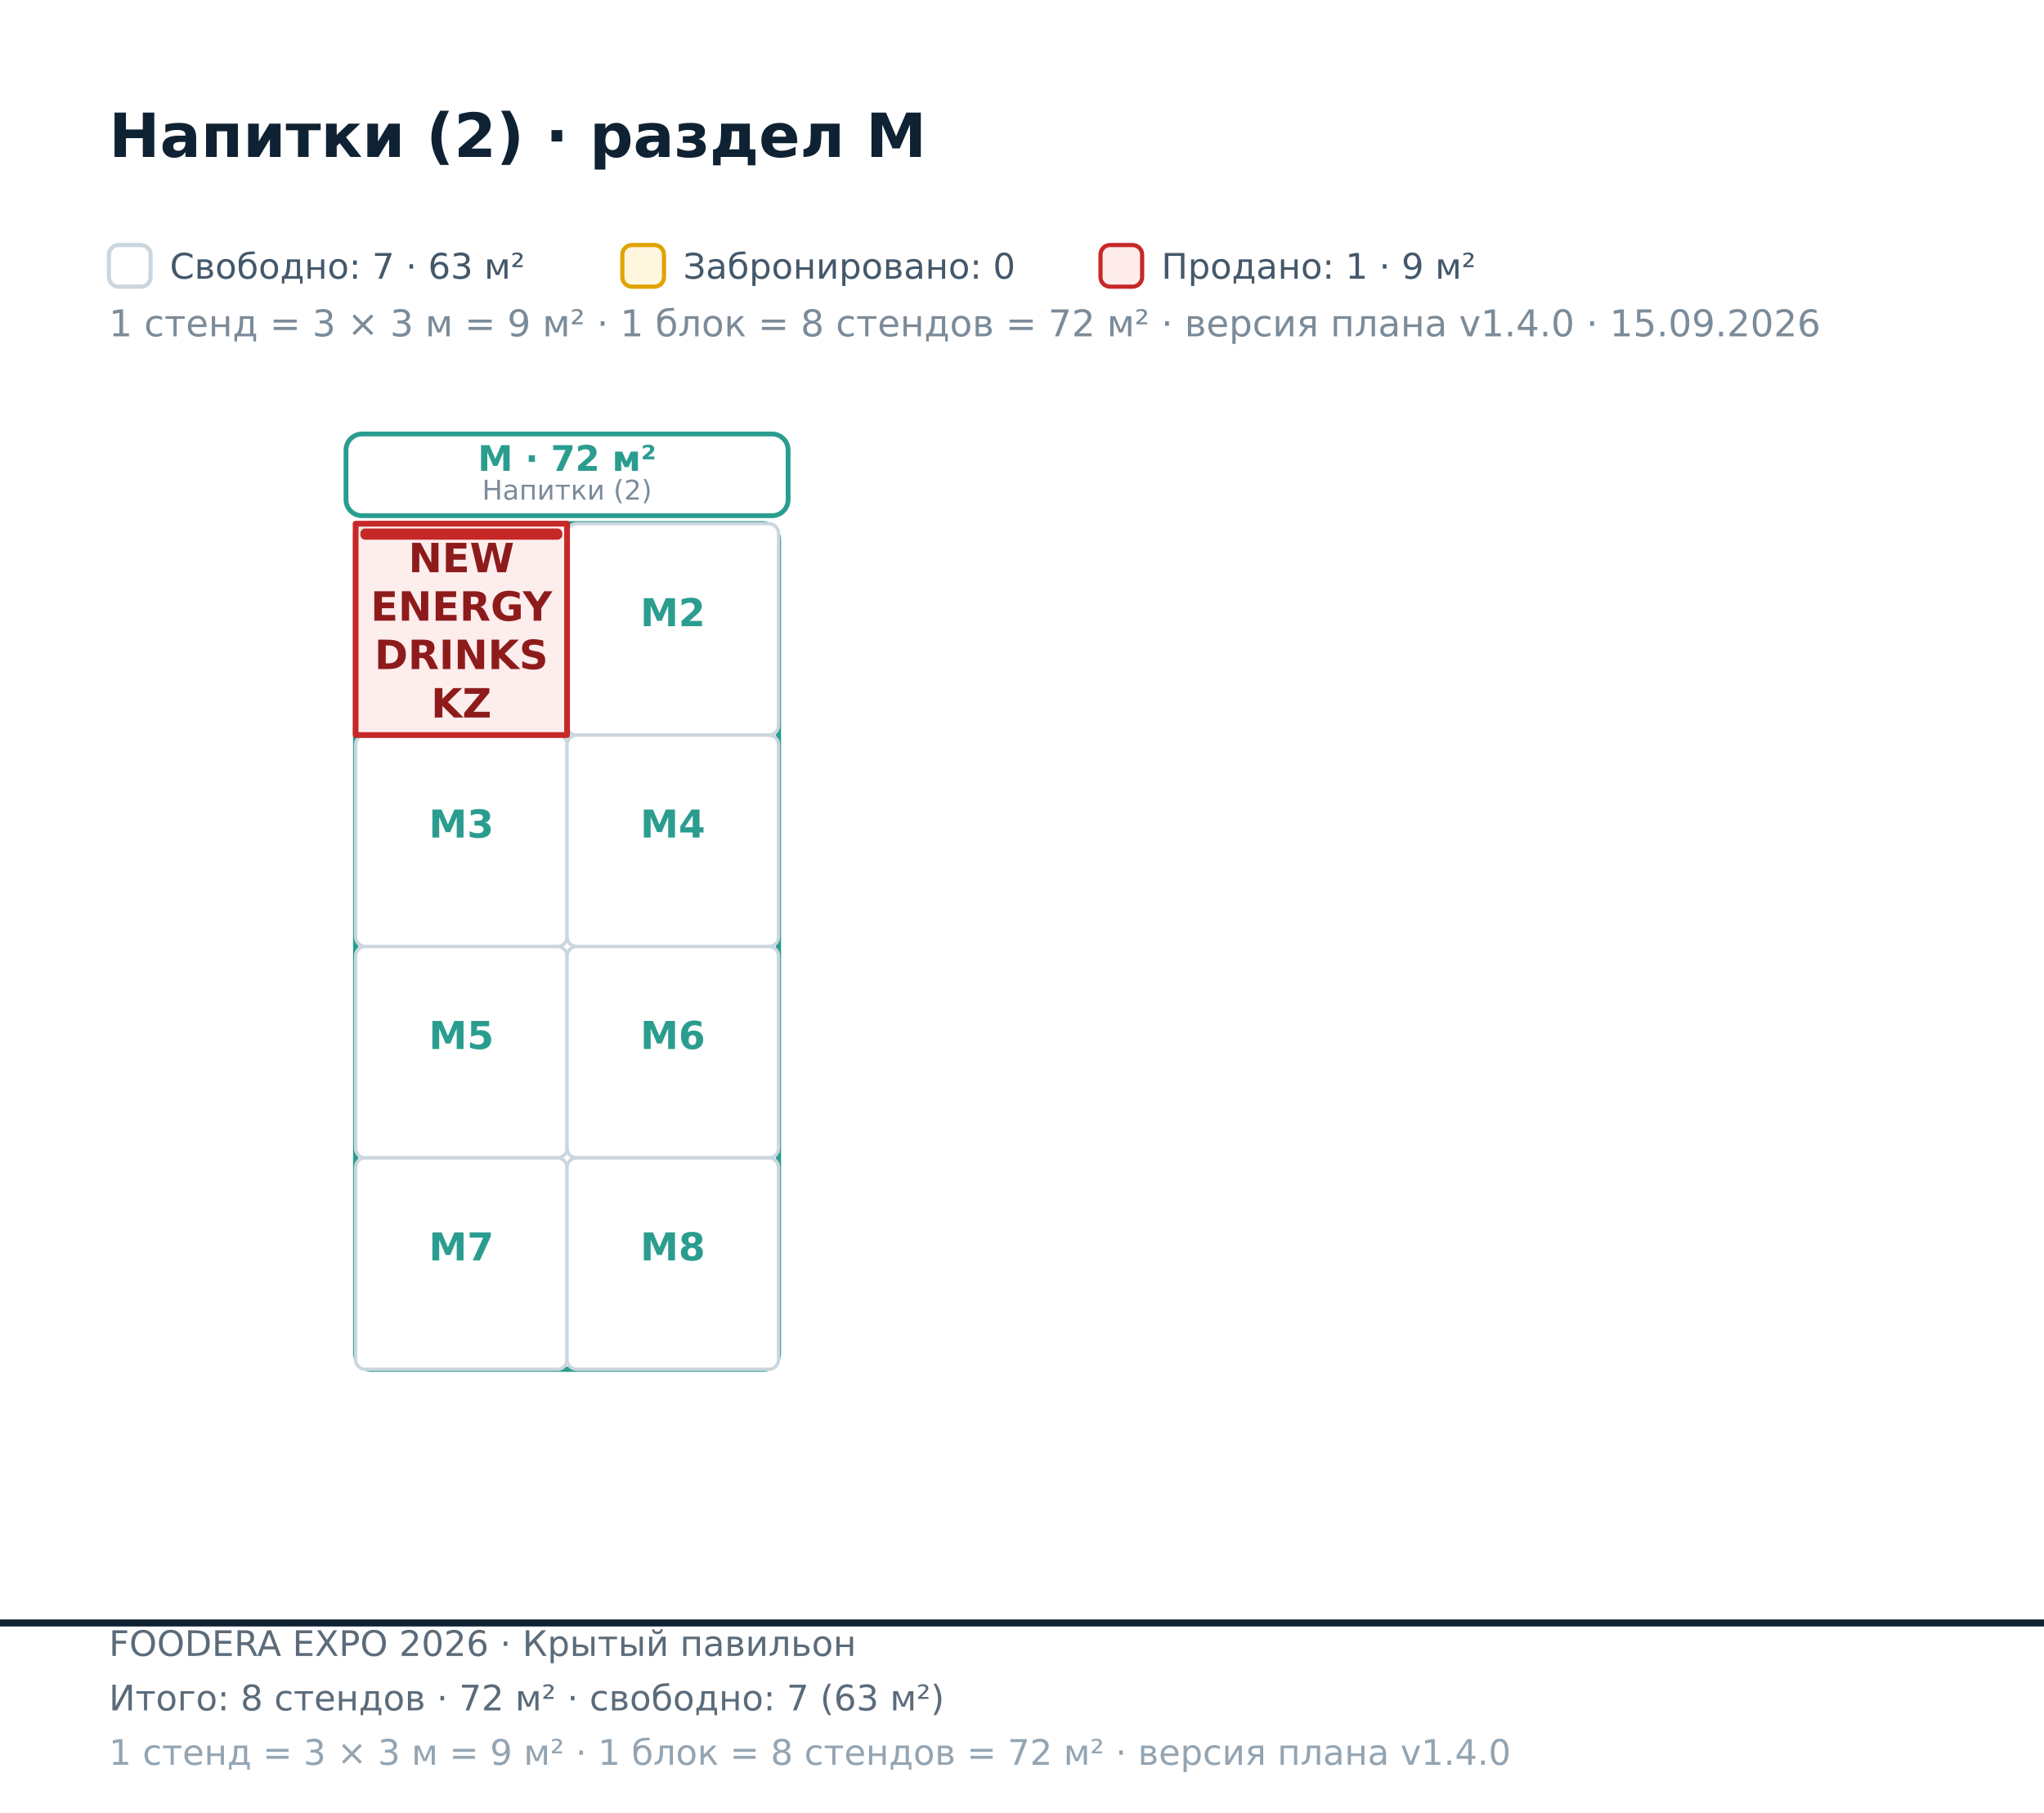
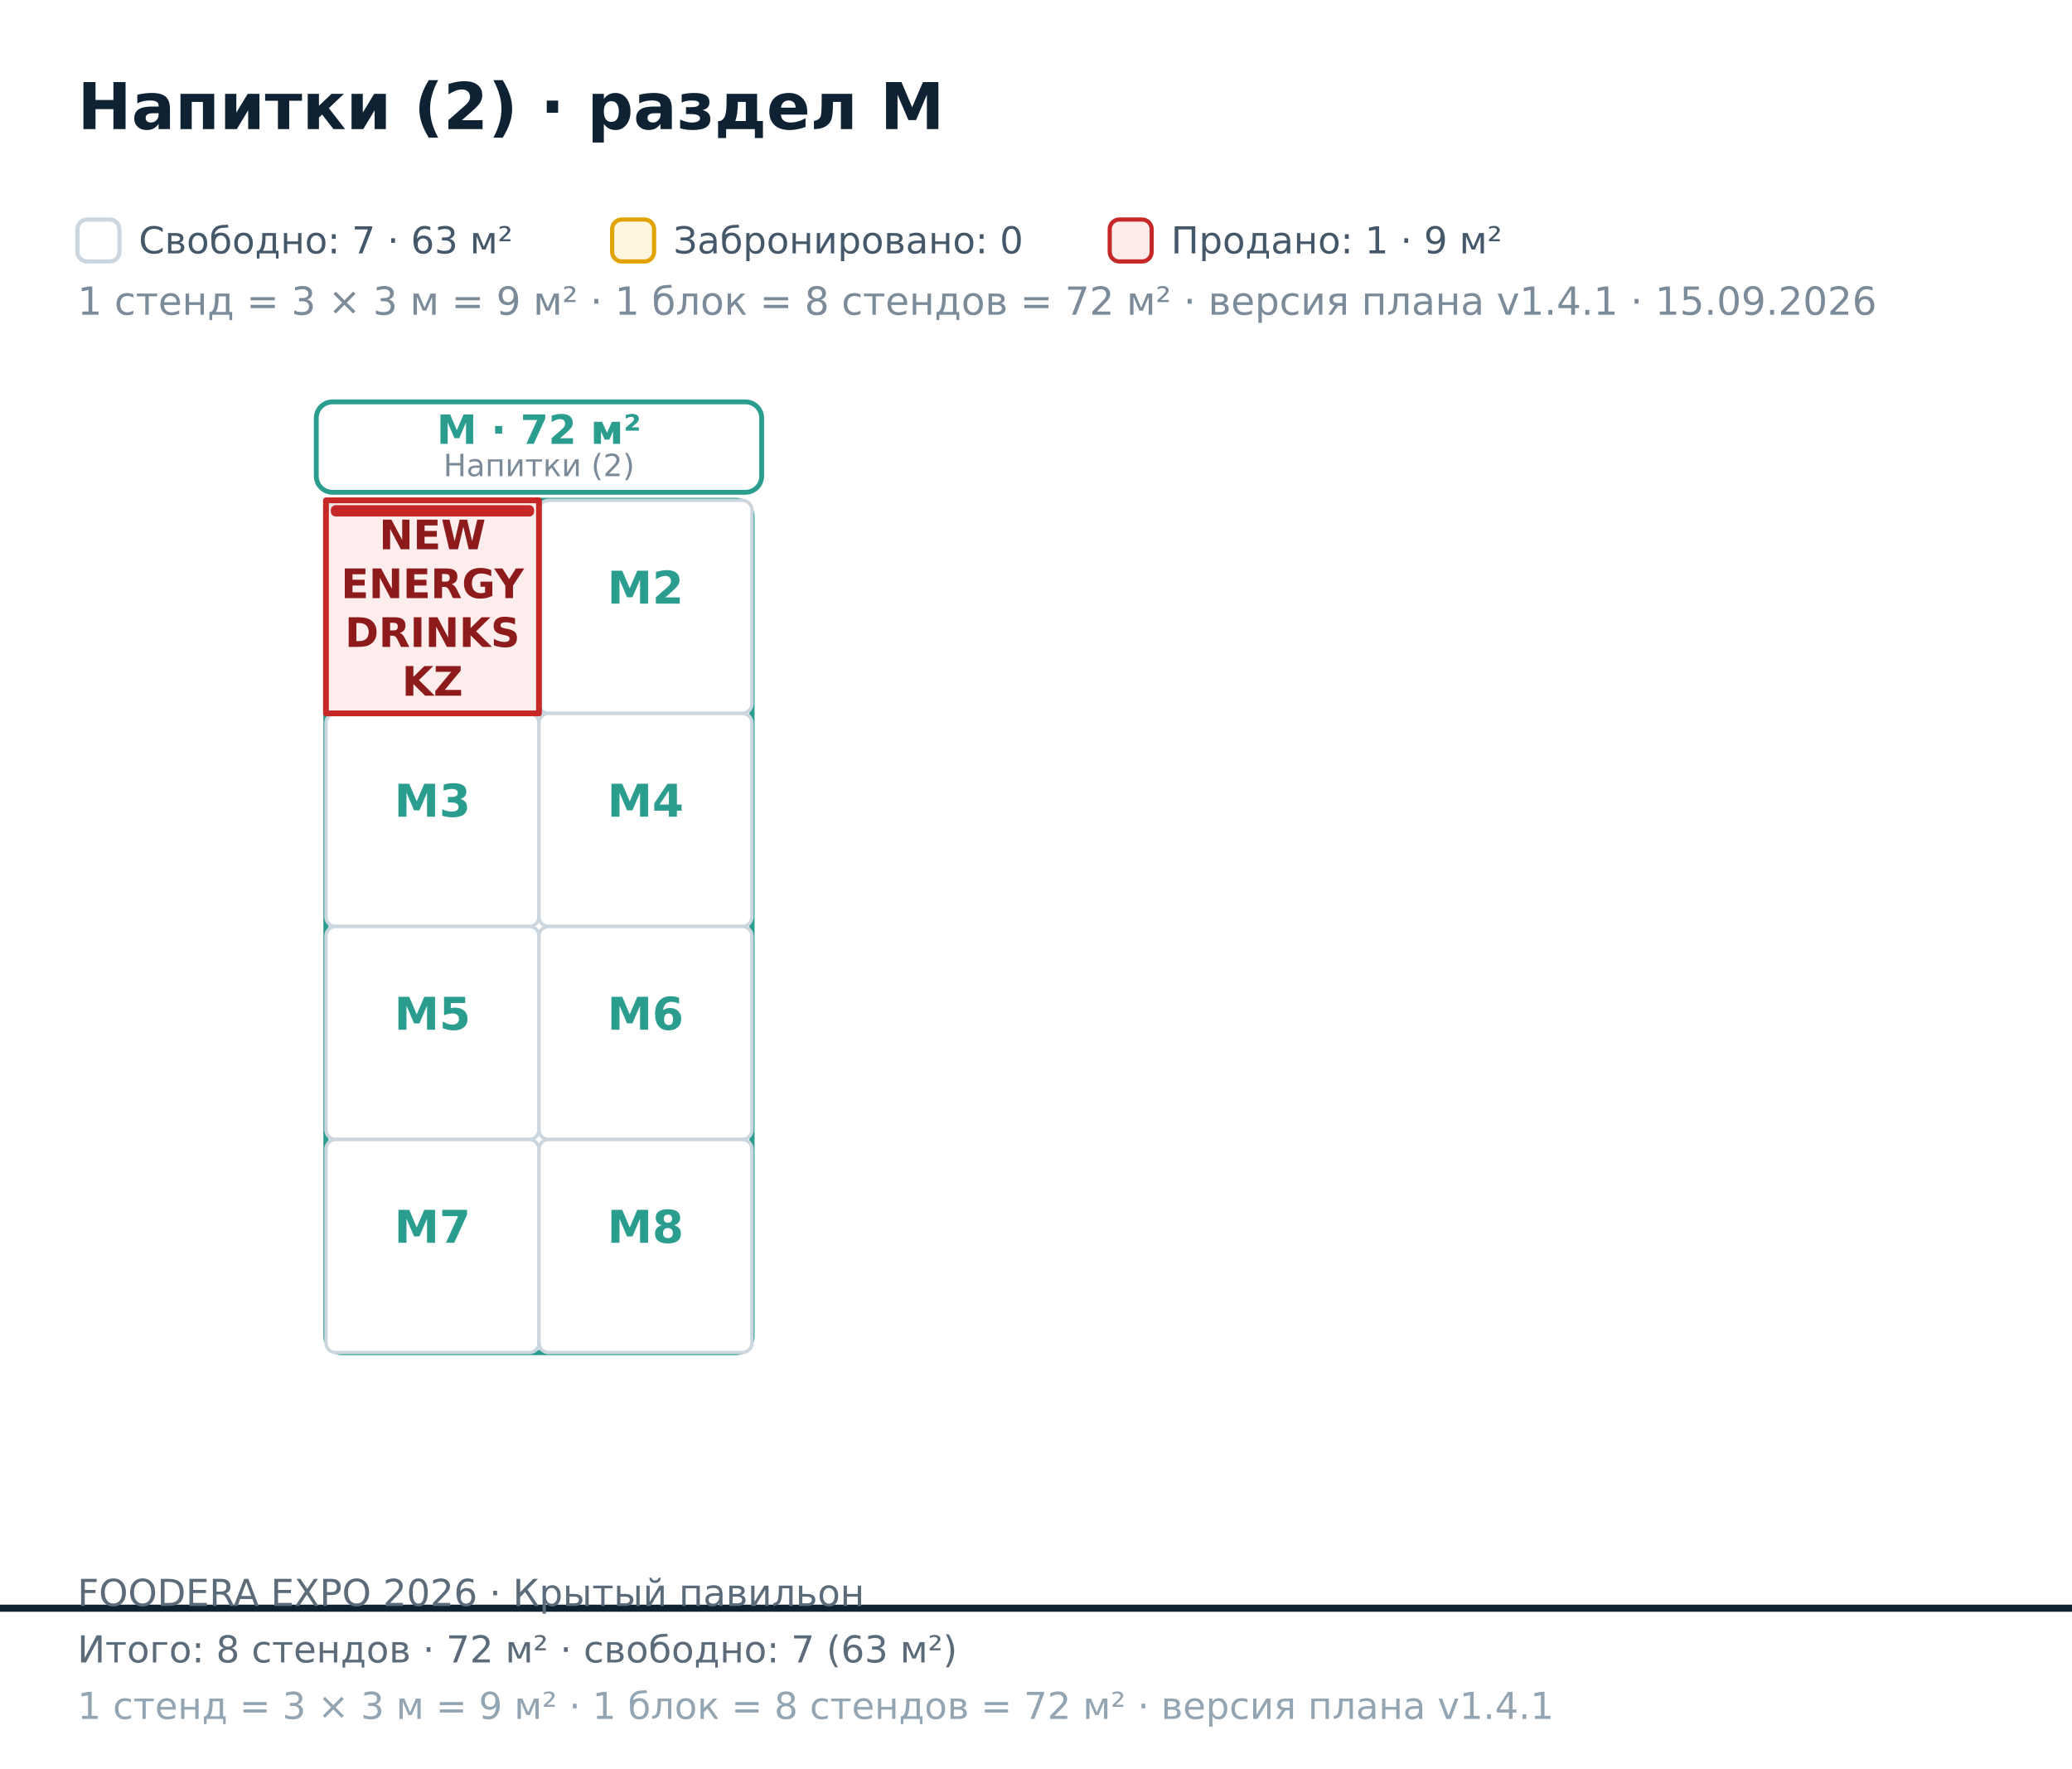
- <svg xmlns="http://www.w3.org/2000/svg" width="638" height="566" viewBox="0 0 638 566" font-family="DejaVu Sans, Helvetica, Arial, sans-serif">
-   <rect x="0.00" y="0.00" width="638.00" height="566.00" fill="#ffffff" />
-   <polygon points="-153.00,-593.30 1959.00,-593.30 1959.00,506.70 -153.00,506.70" fill="#ffffff" fill-opacity="0.55" stroke="#0f2233" stroke-width="2.2" />
-   <rect x="111.00" y="163.50" width="132.00" height="264.00" fill="none" stroke="#2A9D8F" stroke-width="1.6" rx="5" />
-   <rect x="108.00" y="135.50" width="138.00" height="25.50" fill="#ffffff" stroke="#2A9D8F" stroke-width="1.5" rx="5" />
-   <text x="177.00" y="147.00" font-size="11.00" fill="#2A9D8F" font-weight="bold" text-anchor="middle">M · 72 м²</text>
-   <text x="177.00" y="156.00" font-size="8.50" fill="#7b8b99" text-anchor="middle">Напитки (2)</text>
-   <rect x="177.00" y="163.50" width="66.00" height="66.00" fill="#ffffff" stroke="#cbd6de" stroke-width="1.05" rx="3" />
-   <text x="210.00" y="195.50" font-size="12.00" fill="#2A9D8F" font-weight="bold" text-anchor="middle">M2</text>
-   <rect x="111.00" y="229.50" width="66.00" height="66.00" fill="#ffffff" stroke="#cbd6de" stroke-width="1.05" rx="3" />
-   <text x="144.00" y="261.50" font-size="12.00" fill="#2A9D8F" font-weight="bold" text-anchor="middle">M3</text>
-   <rect x="177.00" y="229.50" width="66.00" height="66.00" fill="#ffffff" stroke="#cbd6de" stroke-width="1.05" rx="3" />
-   <text x="210.00" y="261.50" font-size="12.00" fill="#2A9D8F" font-weight="bold" text-anchor="middle">M4</text>
-   <rect x="111.00" y="295.50" width="66.00" height="66.00" fill="#ffffff" stroke="#cbd6de" stroke-width="1.05" rx="3" />
-   <text x="144.00" y="327.50" font-size="12.00" fill="#2A9D8F" font-weight="bold" text-anchor="middle">M5</text>
-   <rect x="177.00" y="295.50" width="66.00" height="66.00" fill="#ffffff" stroke="#cbd6de" stroke-width="1.05" rx="3" />
-   <text x="210.00" y="327.50" font-size="12.00" fill="#2A9D8F" font-weight="bold" text-anchor="middle">M6</text>
-   <rect x="111.00" y="361.50" width="66.00" height="66.00" fill="#ffffff" stroke="#cbd6de" stroke-width="1.05" rx="3" />
-   <text x="144.00" y="393.50" font-size="12.00" fill="#2A9D8F" font-weight="bold" text-anchor="middle">M7</text>
-   <rect x="177.00" y="361.50" width="66.00" height="66.00" fill="#ffffff" stroke="#cbd6de" stroke-width="1.05" rx="3" />
-   <text x="210.00" y="393.50" font-size="12.00" fill="#2A9D8F" font-weight="bold" text-anchor="middle">M8</text>
-   <path d="M111 163.5L177 163.5L177 229.5L111 229.5Z" fill="#fdecea" fill-opacity="0.92" stroke="#c62828" stroke-width="1.8" stroke-linejoin="round" />
-   <rect x="112.50" y="165.00" width="63.00" height="3.50" fill="#c62828" rx="1.5" />
-   <text x="144.00" y="178.66" font-size="12.60" fill="#8e1b1b" font-weight="bold" text-anchor="middle">NEW</text>
-   <text x="144.00" y="193.78" font-size="12.60" fill="#8e1b1b" font-weight="bold" text-anchor="middle">ENERGY</text>
-   <text x="144.00" y="208.90" font-size="12.60" fill="#8e1b1b" font-weight="bold" text-anchor="middle">DRINKS</text>
-   <text x="144.00" y="224.02" font-size="12.60" fill="#8e1b1b" font-weight="bold" text-anchor="middle">KZ</text>
-   <text x="34.00" y="49.00" font-size="19.00" fill="#0f2233" font-weight="bold">Напитки (2) · раздел M</text>
-   <rect x="34.00" y="76.50" width="13.00" height="13.00" fill="#ffffff" stroke="#cbd6de" stroke-width="1.3" rx="3" />
-   <text x="34.00" y="105.00" font-size="11.50" fill="#7b8b99">1 стенд = 3 × 3 м = 9 м² · 1 блок = 8 стендов = 72 м² · версия плана v1.4.0 · 15.09.2026</text>
-   <text x="53.00" y="87.00" font-size="11.00" fill="#44586a">Свободно: 7 · 63 м²</text>
-   <rect x="194.25" y="76.50" width="13.00" height="13.00" fill="#fff6e0" stroke="#e0a300" stroke-width="1.3" rx="3" />
-   <text x="213.25" y="87.00" font-size="11.00" fill="#44586a">Забронировано: 0</text>
-   <rect x="343.50" y="76.50" width="13.00" height="13.00" fill="#fdecea" stroke="#c62828" stroke-width="1.3" rx="3" />
-   <text x="362.50" y="87.00" font-size="11.00" fill="#44586a">Продано: 1 · 9 м²</text>
-   <text x="34.00" y="517.00" font-size="11.00" fill="#5b6b7a">FOODERA EXPO 2026 · Крытый павильон</text>
-   <text x="34.00" y="534.00" font-size="11.00" fill="#5b6b7a">Итого: 8 стендов · 72 м² · свободно: 7 (63 м²)</text>
-   <text x="34.00" y="551.00" font-size="11.00" fill="#93a4b2">1 стенд = 3 × 3 м = 9 м² · 1 блок = 8 стендов = 72 м² · версия плана v1.4.0</text>
+ <svg xmlns="http://www.w3.org/2000/svg" width="642" height="548" viewBox="0 0 642 548" font-family="DejaVu Sans, Helvetica, Arial, sans-serif">
+   <rect x="0.00" y="0.00" width="642.00" height="548.00" fill="#ffffff" />
+   <polygon points="-163.00,-601.80 1696.00,-601.80 1696.00,498.20 -163.00,498.20" fill="#ffffff" fill-opacity="0.55" stroke="#0f2233" stroke-width="2.2" />
+   <rect x="101.00" y="155.00" width="132.00" height="264.00" fill="none" stroke="#2A9D8F" stroke-width="1.6" rx="5" />
+   <rect x="98.00" y="124.50" width="138.00" height="28.00" fill="#ffffff" stroke="#2A9D8F" stroke-width="1.5" rx="5" />
+   <text x="167.00" y="137.50" font-size="12.50" fill="#2A9D8F" font-weight="bold" text-anchor="middle">M · 72 м²</text>
+   <text x="167.00" y="147.50" font-size="9.50" fill="#7b8b99" text-anchor="middle">Напитки (2)</text>
+   <rect x="167.00" y="155.00" width="66.00" height="66.00" fill="#ffffff" stroke="#cbd6de" stroke-width="1.05" rx="3" />
+   <text x="200.00" y="187.00" font-size="14.00" fill="#2A9D8F" font-weight="bold" text-anchor="middle">M2</text>
+   <rect x="101.00" y="221.00" width="66.00" height="66.00" fill="#ffffff" stroke="#cbd6de" stroke-width="1.05" rx="3" />
+   <text x="134.00" y="253.00" font-size="14.00" fill="#2A9D8F" font-weight="bold" text-anchor="middle">M3</text>
+   <rect x="167.00" y="221.00" width="66.00" height="66.00" fill="#ffffff" stroke="#cbd6de" stroke-width="1.05" rx="3" />
+   <text x="200.00" y="253.00" font-size="14.00" fill="#2A9D8F" font-weight="bold" text-anchor="middle">M4</text>
+   <rect x="101.00" y="287.00" width="66.00" height="66.00" fill="#ffffff" stroke="#cbd6de" stroke-width="1.05" rx="3" />
+   <text x="134.00" y="319.00" font-size="14.00" fill="#2A9D8F" font-weight="bold" text-anchor="middle">M5</text>
+   <rect x="167.00" y="287.00" width="66.00" height="66.00" fill="#ffffff" stroke="#cbd6de" stroke-width="1.05" rx="3" />
+   <text x="200.00" y="319.00" font-size="14.00" fill="#2A9D8F" font-weight="bold" text-anchor="middle">M6</text>
+   <rect x="101.00" y="353.00" width="66.00" height="66.00" fill="#ffffff" stroke="#cbd6de" stroke-width="1.05" rx="3" />
+   <text x="134.00" y="385.00" font-size="14.00" fill="#2A9D8F" font-weight="bold" text-anchor="middle">M7</text>
+   <rect x="167.00" y="353.00" width="66.00" height="66.00" fill="#ffffff" stroke="#cbd6de" stroke-width="1.05" rx="3" />
+   <text x="200.00" y="385.00" font-size="14.00" fill="#2A9D8F" font-weight="bold" text-anchor="middle">M8</text>
+   <path d="M101 155L167 155L167 221L101 221Z" fill="#fdecea" fill-opacity="0.92" stroke="#c62828" stroke-width="1.8" stroke-linejoin="round" />
+   <rect x="102.50" y="156.50" width="63.00" height="3.50" fill="#c62828" rx="1.5" />
+   <text x="134.00" y="170.16" font-size="12.60" fill="#8e1b1b" font-weight="bold" text-anchor="middle">NEW</text>
+   <text x="134.00" y="185.28" font-size="12.60" fill="#8e1b1b" font-weight="bold" text-anchor="middle">ENERGY</text>
+   <text x="134.00" y="200.40" font-size="12.60" fill="#8e1b1b" font-weight="bold" text-anchor="middle">DRINKS</text>
+   <text x="134.00" y="215.52" font-size="12.60" fill="#8e1b1b" font-weight="bold" text-anchor="middle">KZ</text>
+   <text x="24.00" y="40.00" font-size="20.00" fill="#0f2233" font-weight="bold">Напитки (2) · раздел M</text>
+   <rect x="24.00" y="68.00" width="13.00" height="13.00" fill="#ffffff" stroke="#cbd6de" stroke-width="1.3" rx="3" />
+   <text x="24.00" y="97.50" font-size="12.00" fill="#7b8b99">1 стенд = 3 × 3 м = 9 м² · 1 блок = 8 стендов = 72 м² · версия плана v1.4.1 · 15.09.2026</text>
+   <text x="43.00" y="78.50" font-size="11.50" fill="#44586a">Свободно: 7 · 63 м²</text>
+   <rect x="189.67" y="68.00" width="13.00" height="13.00" fill="#fff6e0" stroke="#e0a300" stroke-width="1.3" rx="3" />
+   <text x="208.67" y="78.50" font-size="11.50" fill="#44586a">Забронировано: 0</text>
+   <rect x="343.84" y="68.00" width="13.00" height="13.00" fill="#fdecea" stroke="#c62828" stroke-width="1.3" rx="3" />
+   <text x="362.84" y="78.50" font-size="11.50" fill="#44586a">Продано: 1 · 9 м²</text>
+   <text x="24.00" y="497.50" font-size="11.50" fill="#5b6b7a">FOODERA EXPO 2026 · Крытый павильон</text>
+   <text x="24.00" y="515.00" font-size="11.50" fill="#5b6b7a">Итого: 8 стендов · 72 м² · свободно: 7 (63 м²)</text>
+   <text x="24.00" y="532.50" font-size="11.50" fill="#93a4b2">1 стенд = 3 × 3 м = 9 м² · 1 блок = 8 стендов = 72 м² · версия плана v1.4.1</text>
</svg>
